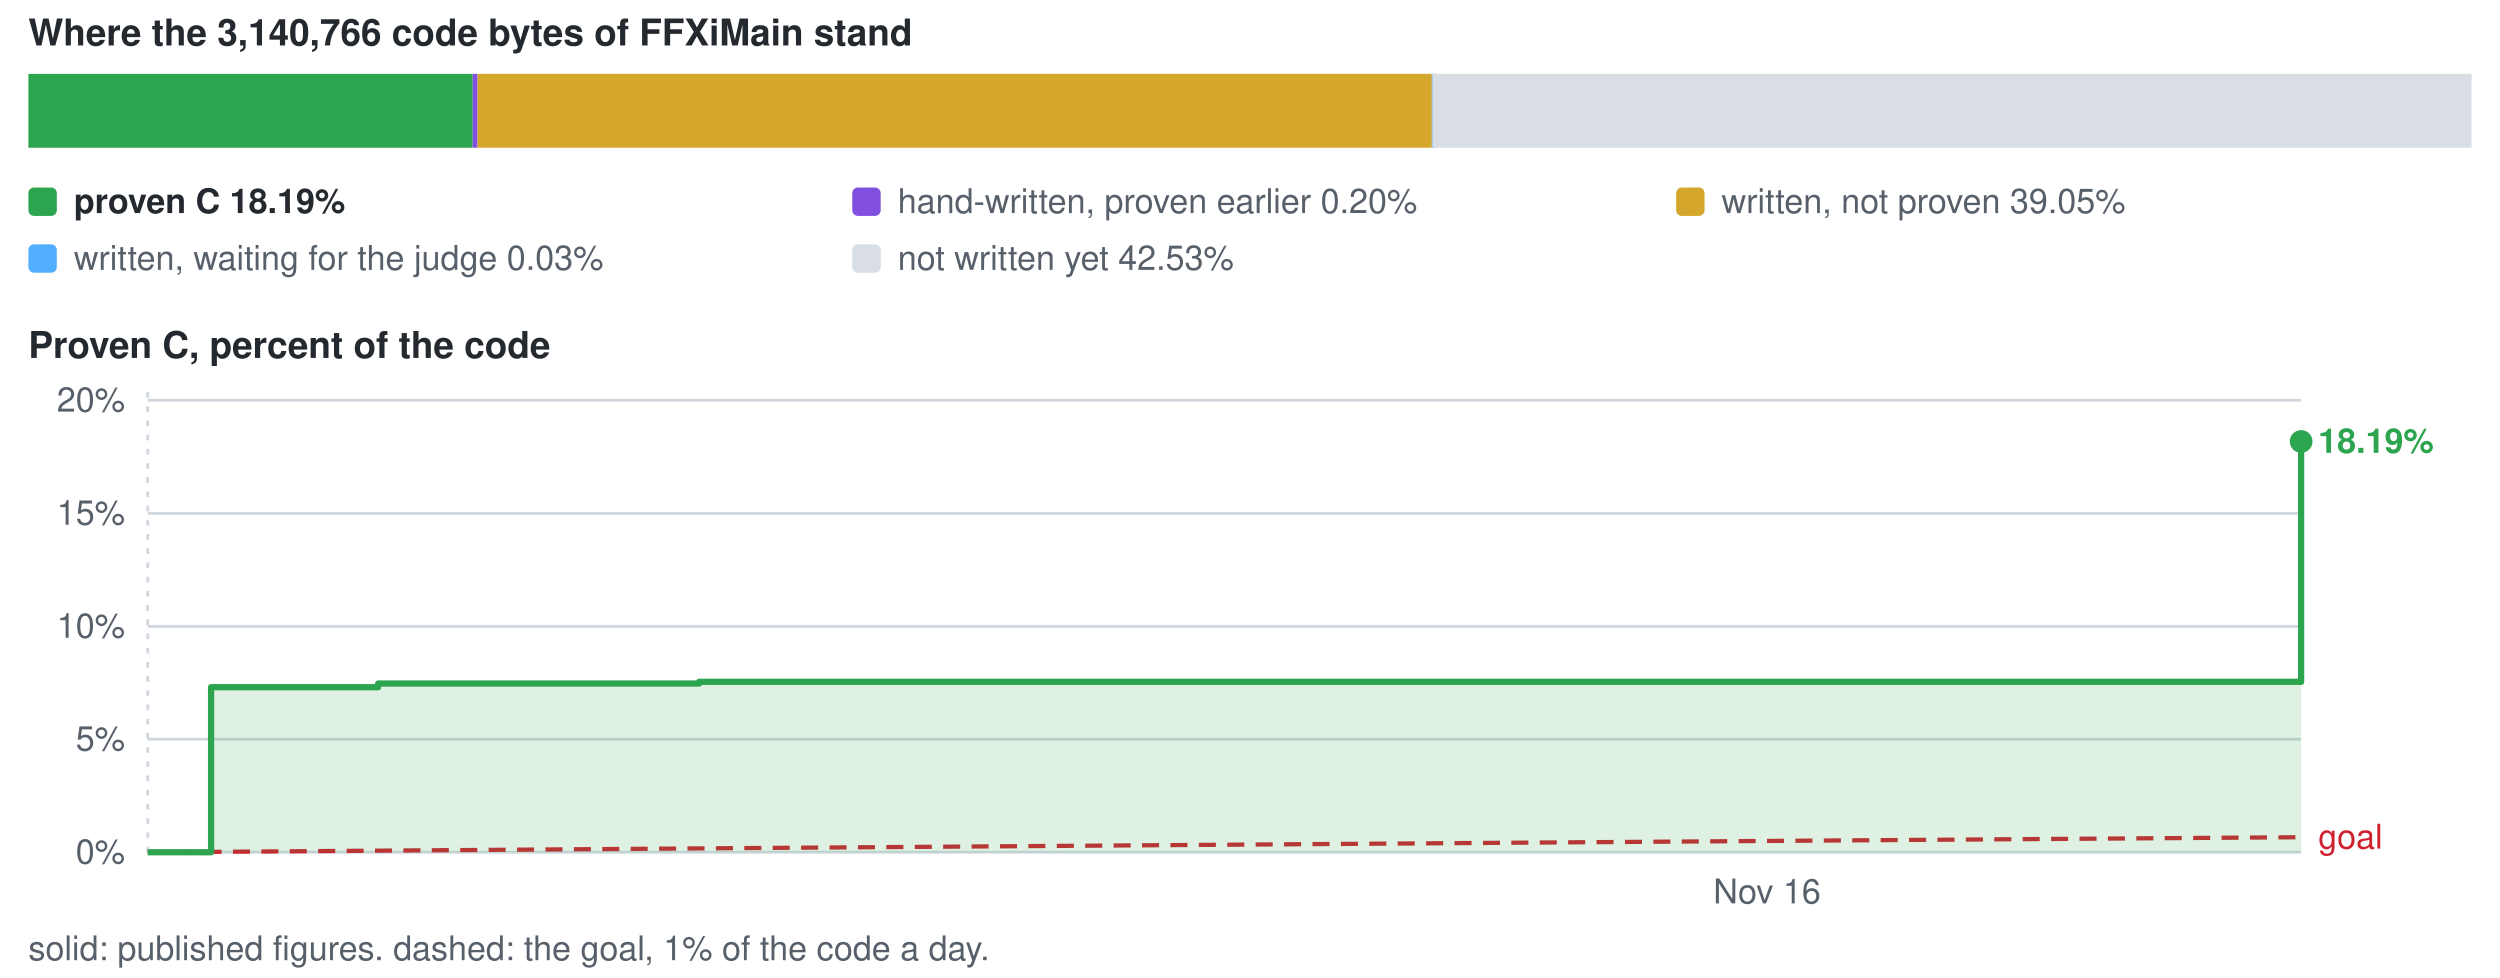
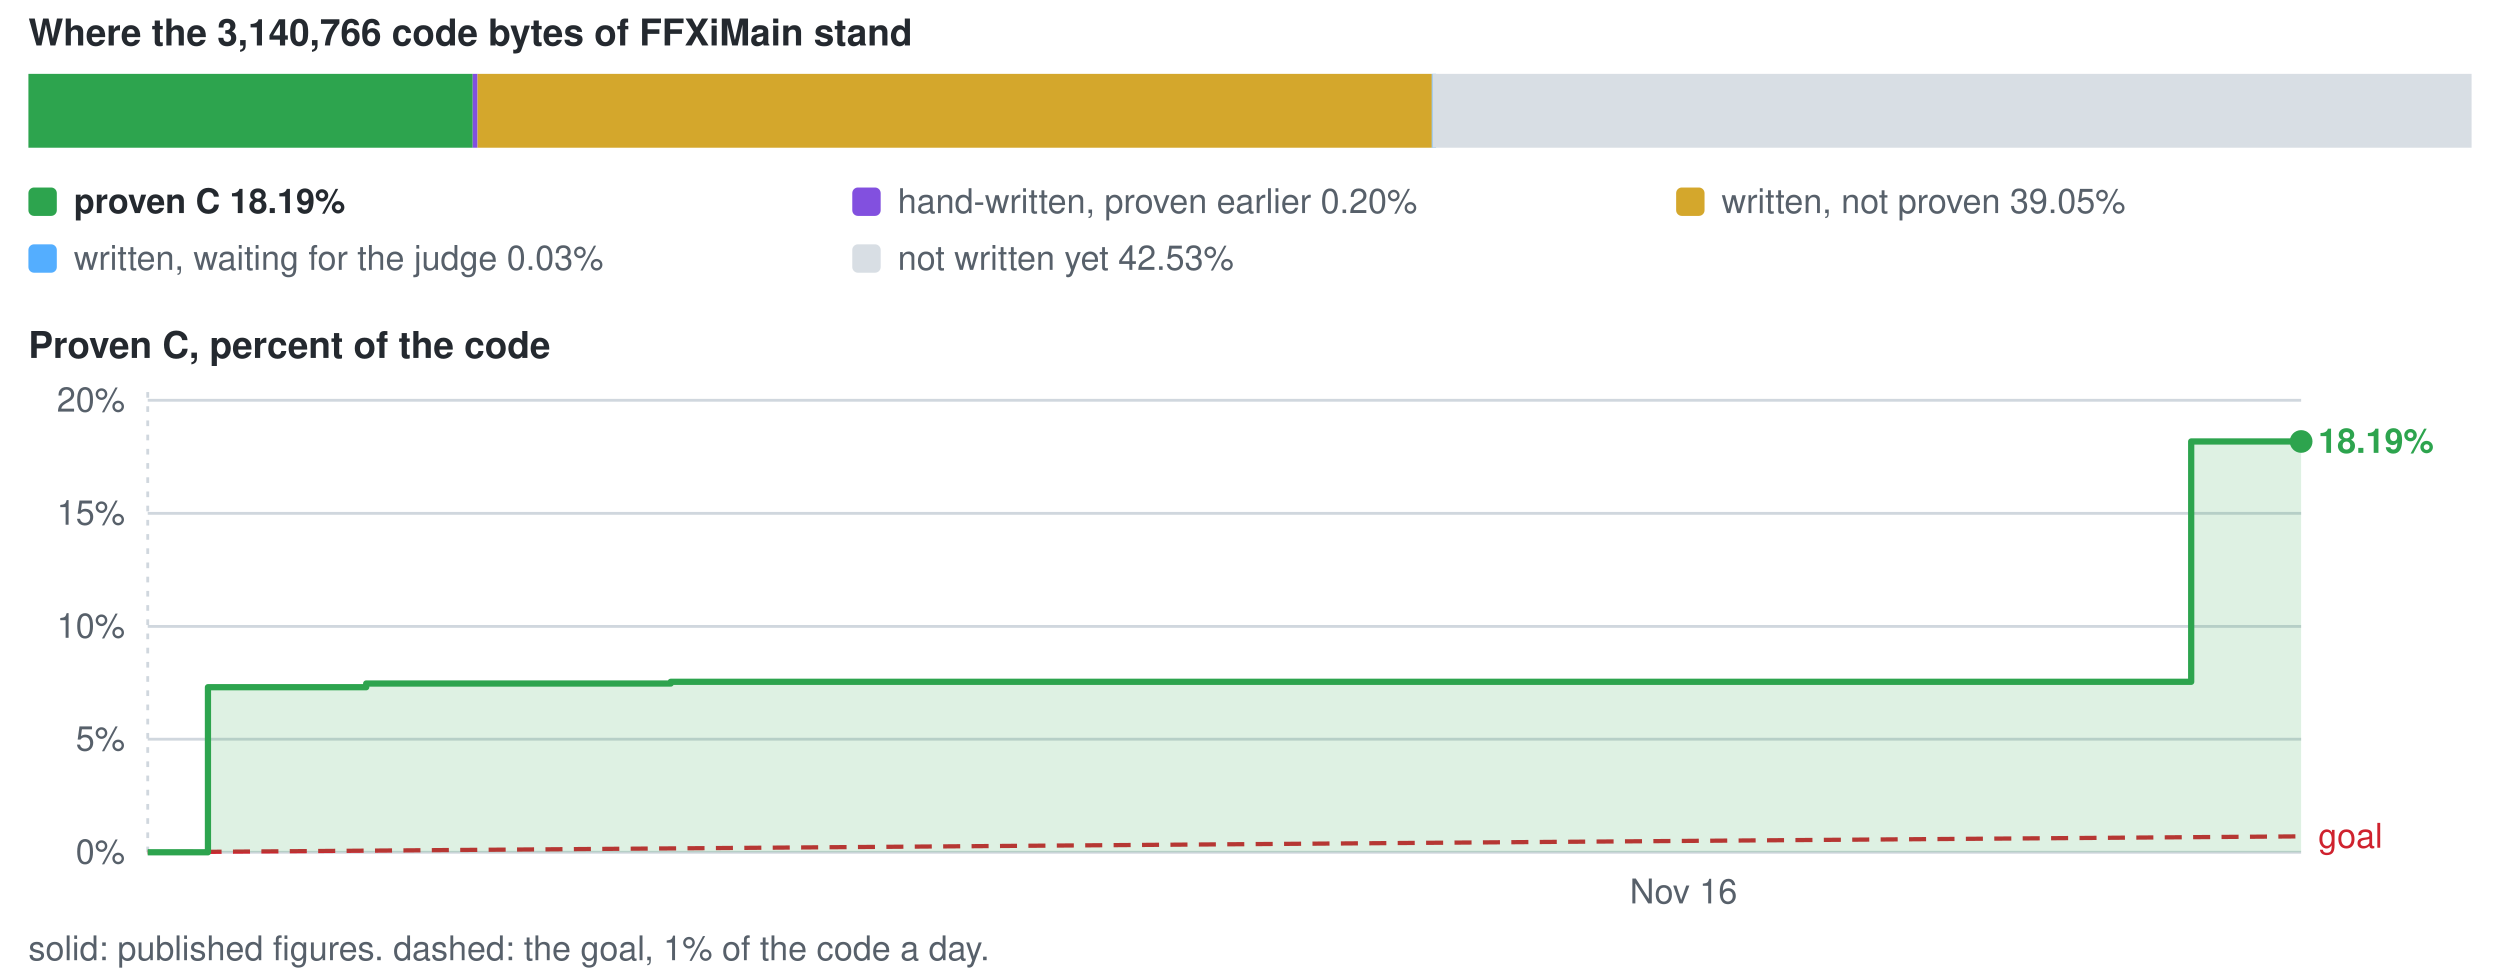
<svg xmlns="http://www.w3.org/2000/svg" viewBox="0 0 880 344" width="880" height="344" role="img" aria-label="conversion progress">
  <style>text{font-family:-apple-system,BlinkMacSystemFont,'Segoe UI',Helvetica,Arial,sans-serif;font-size:12px;fill:#57606a}.s{fill:#24292f;font-weight:600}.b{font-size:13px}</style>
  <text x="10" y="16" class="s b">Where the 3,140,766 code bytes of FFXiMain stand</text>
  <rect x="10.0" y="26" width="156.4" height="26" fill="#2da44e" />
  <rect x="166.4" y="26" width="1.7" height="26" fill="#8250df" />
  <rect x="168.1" y="26" width="335.9" height="26" fill="#d4a72c" />
  <rect x="504.0" y="26" width="1.5" height="26" fill="#54aeff" />
  <rect x="504.2" y="26" width="365.8" height="26" fill="#d8dee4" />
  <rect x="10" y="66" width="10" height="10" rx="2" fill="#2da44e" />
  <text x="26" y="75" class="s">proven C 18.19%</text>
  <rect x="300" y="66" width="10" height="10" rx="2" fill="#8250df" />
  <text x="316" y="75">hand-written, proven earlier 0.20%</text>
  <rect x="590" y="66" width="10" height="10" rx="2" fill="#d4a72c" />
  <text x="606" y="75">written, not proven 39.05%</text>
  <rect x="10" y="86" width="10" height="10" rx="2" fill="#54aeff" />
  <text x="26" y="95">written, waiting for the judge 0.03%</text>
  <rect x="300" y="86" width="10" height="10" rx="2" fill="#d8dee4" />
  <text x="316" y="95">not written yet 42.53%</text>
  <text x="10" y="126" class="s b">Proven C, percent of the code</text>
  <line x1="52" y1="300.0" x2="810" y2="300.0" stroke="#d0d7de" stroke-width="1" />
  <text x="44" y="304.0" text-anchor="end">0%</text>
  <line x1="52" y1="260.2" x2="810" y2="260.2" stroke="#d0d7de" stroke-width="1" />
  <text x="44" y="264.2" text-anchor="end">5%</text>
  <line x1="52" y1="220.5" x2="810" y2="220.5" stroke="#d0d7de" stroke-width="1" />
  <text x="44" y="224.5" text-anchor="end">10%</text>
  <line x1="52" y1="180.7" x2="810" y2="180.7" stroke="#d0d7de" stroke-width="1" />
  <text x="44" y="184.7" text-anchor="end">15%</text>
  <line x1="52" y1="140.9" x2="810" y2="140.9" stroke="#d0d7de" stroke-width="1" />
  <text x="44" y="144.9" text-anchor="end">20%</text>
  <line x1="52.0" y1="138" x2="52.0" y2="300" stroke="#d0d7de" stroke-width="1" stroke-dasharray="2 3" />
-   <text x="622.0" y="318" text-anchor="middle">Nov 16</text>
-   <line x1="52.0" y1="300.0" x2="810.0" y2="294.7" stroke="#cf222e" stroke-width="1.5" stroke-dasharray="6 4" />
-   <text x="816.0" y="298.7" style="fill:#cf222e">goal</text>
-   <path d="M52.0 300.0 H74.3 V241.9 H101.1 V241.9 H133.1 V240.6 H246.1 V240.0 H268.9 V240.0 H810.0 V155.4 V300.0 H52.0 Z" fill="#2da44e" fill-opacity="0.16" />
-   <path d="M52.0 300.0 H74.3 V241.9 H101.1 V241.9 H133.1 V240.6 H246.1 V240.0 H268.9 V240.0 H810.0 V155.4" fill="none" stroke="#2da44e" stroke-width="2.2" stroke-linejoin="round" />
+   <text x="592.6" y="318" text-anchor="middle">Nov 16</text>
+   <line x1="52.0" y1="300.0" x2="810.0" y2="294.4" stroke="#cf222e" stroke-width="1.5" stroke-dasharray="6 4" />
+   <text x="816.0" y="298.4" style="fill:#cf222e">goal</text>
+   <path d="M52.0 300.0 H73.2 V241.9 H98.5 V241.9 H128.9 V240.6 H236.1 V240.0 H257.7 V240.0 H771.3 V155.4 H810.0 V155.4 V300.0 H52.0 Z" fill="#2da44e" fill-opacity="0.16" />
+   <path d="M52.0 300.0 H73.2 V241.9 H98.5 V241.9 H128.9 V240.6 H236.1 V240.0 H257.7 V240.0 H771.3 V155.4 H810.0 V155.4" fill="none" stroke="#2da44e" stroke-width="2.2" stroke-linejoin="round" />
  <circle cx="810.0" cy="155.4" r="4" fill="#2da44e" />
  <text x="816.0" y="159.4" class="s" style="fill:#2da44e">18.19%</text>
  <text x="10" y="338">solid: published figures. dashed: the goal, 1% of the code a day.</text>
</svg>
